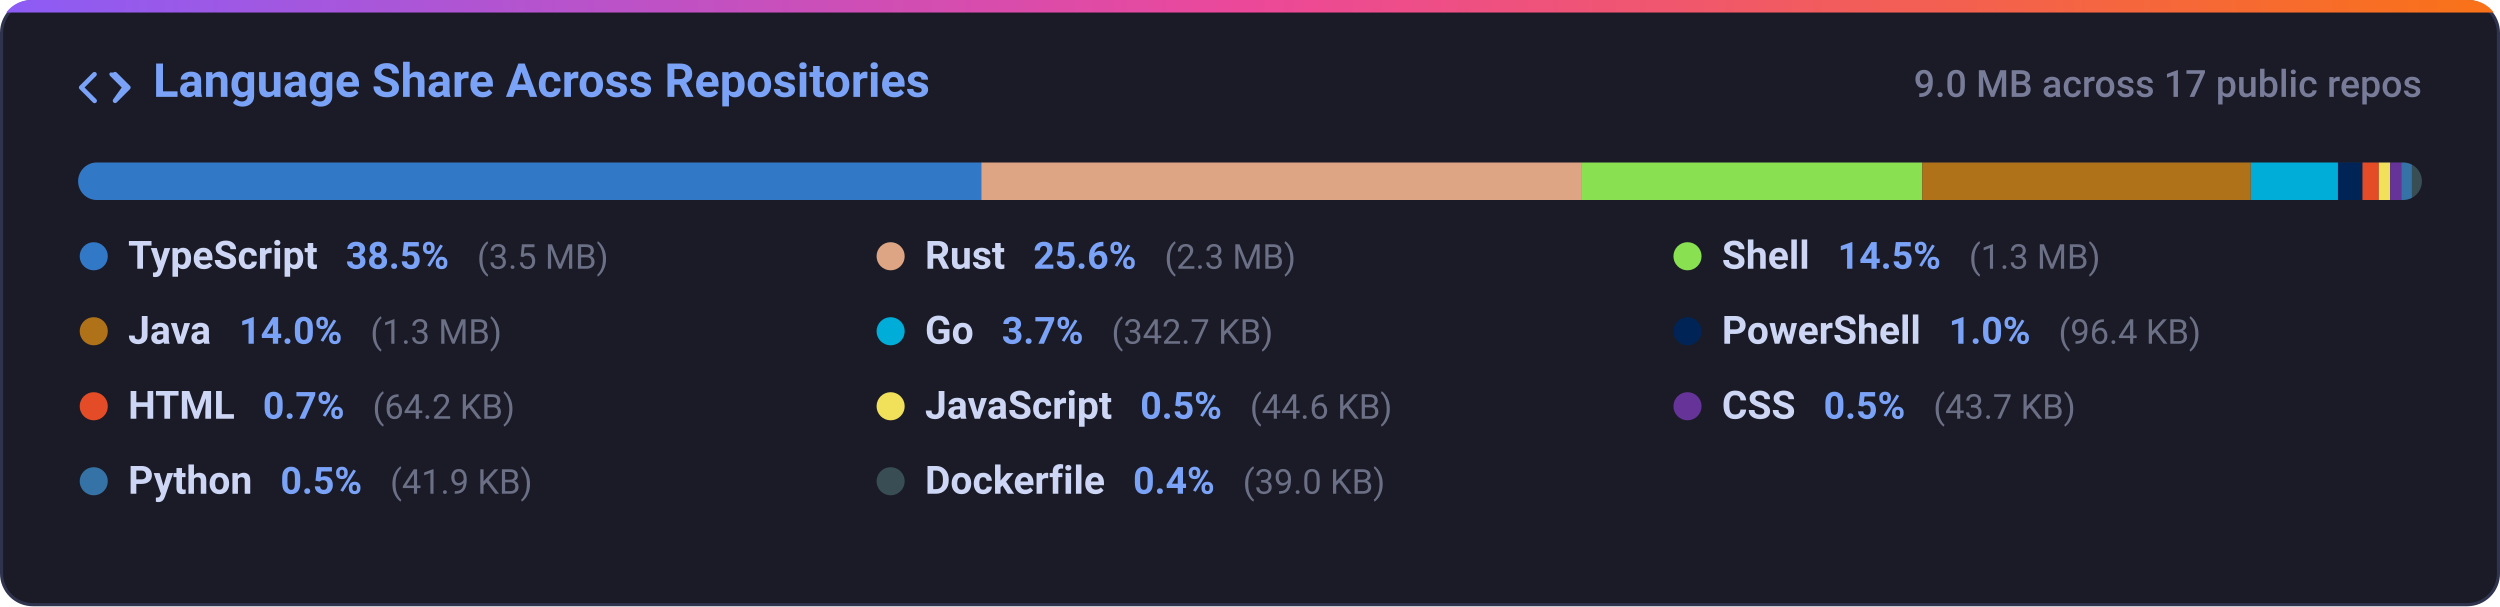
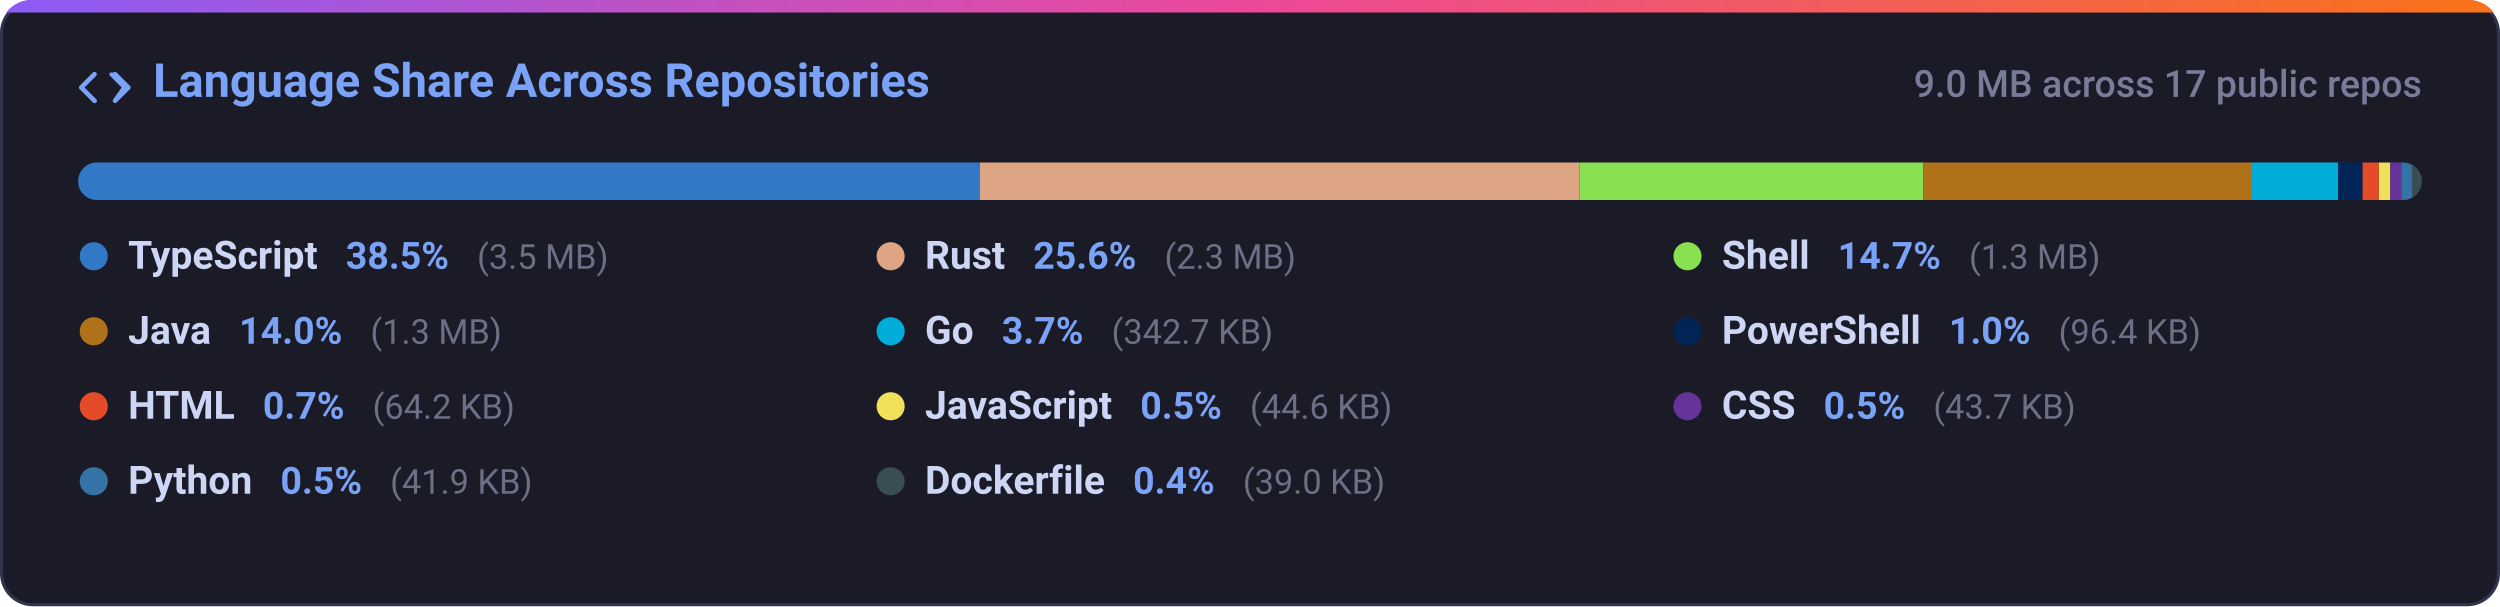
<svg xmlns="http://www.w3.org/2000/svg" width="800" height="194" viewBox="0 0 800 194" fill="none">
  <defs>
    <linearGradient id="grad-lang_dist" x1="0%" y1="0%" x2="100%" y2="0%">
      <stop offset="0%" stop-color="#8b5cf6" />
      <stop offset="50%" stop-color="#ec4899" />
      <stop offset="100%" stop-color="#f97316" />
    </linearGradient>
    <clipPath id="card-clip-lang_dist">
      <rect x="0" y="0" width="800" height="194" rx="10" />
    </clipPath>
    <clipPath id="bar-clip">
      <rect x="25" y="52" width="750" height="12" rx="6" />
    </clipPath>
    <style>
      .card-bg { fill: #1a1b26; stroke: #2f334d; stroke-width: 1px; }
      .card-title { font-family: -apple-system, BlinkMacSystemFont, 'Segoe UI', Roboto, Helvetica, Arial, sans-serif; font-size: 15px; font-weight: 600; fill: #7aa2f7; }
      .card-sub { font-family: -apple-system, BlinkMacSystemFont, 'Segoe UI', Roboto, Helvetica, Arial, sans-serif; font-size: 12px; fill: #787c99; font-weight: 500; }
      .lang-name { font-family: -apple-system, BlinkMacSystemFont, 'Segoe UI', Roboto, Helvetica, Arial, sans-serif; font-size: 12.5px; font-weight: 600; fill: #cdd6f4; }
      .lang-pct { font-family: -apple-system, BlinkMacSystemFont, 'Segoe UI', Roboto, Helvetica, Arial, sans-serif; font-size: 12px; font-weight: 600; fill: #7aa2f7; }
      .lang-size { font-family: -apple-system, BlinkMacSystemFont, 'Segoe UI', Roboto, Helvetica, Arial, sans-serif; font-size: 11px; fill: #6c7086; }
      @media (prefers-color-scheme: light) {
        .card-bg { fill: #f7f8fc; stroke: #e1e4ea; }
        .card-title { fill: #2563eb; }
        .card-sub { fill: #6b7280; }
        .lang-name { fill: #1f2328; }
        .lang-pct { fill: #2563eb; }
        .lang-size { fill: #6b7280; }
      }
    </style>
  </defs>
  <g clip-path="url(#card-clip-lang_dist)">
    <rect class="card-bg" x="0.5" y="0.5" width="799" height="193" rx="10" />
    <rect x="0" y="0" width="800" height="4" fill="url(#grad-lang_dist)" />
  </g>
  <g transform="translate(25, 20)">
    <path fill="#7aa2f7" d="M4.72 3.22a.75.75 0 0 1 1.06 1.06L2.06 8l3.72 3.72a.75.75 0 1 1-1.06 1.06L.47 8.53a.75.75 0 0 1 0-1.06l4.25-4.25Zm6.56 0a.75.75 0 0 1 1.06 0l4.25 4.25a.75.75 0 0 1 0 1.06l-4.25 4.25a.75.75 0 0 1-1.06-1.06L13.94 8l-3.72-3.72a.75.75 0 0 1 0-1.06Z" />
    <text class="card-title" x="24" y="11">Language Share Across Repositories</text>
  </g>
  <text class="card-sub" x="775" y="31" text-anchor="end">9.0 MB across 17 public repos</text>
  <rect x="25" y="52" width="750" height="12" rx="6" fill="#24283b" />
  <g clip-path="url(#bar-clip)">
-     <rect x="25.00" y="52" width="289.01" height="12" fill="#3178c6" />
-     <rect x="314.01" y="52" width="192.21" height="12" fill="#dea584" />
-     <rect x="506.22" y="52" width="108.93" height="12" fill="#89e051" />
-     <rect x="615.14" y="52" width="105.11" height="12" fill="#b07219" />
-     <rect x="720.25" y="52" width="27.90" height="12" fill="#00add8" />
-     <rect x="748.15" y="52" width="7.85" height="12" fill="#012456" />
-     <rect x="756.00" y="52" width="5.22" height="12" fill="#e34c26" />
-     <rect x="761.22" y="52" width="3.63" height="12" fill="#f1e05a" />
-     <rect x="764.86" y="52" width="3.55" height="12" fill="#663399" />
-     <rect x="768.41" y="52" width="3.41" height="12" fill="#3572a5" />
-     <rect x="771.82" y="52" width="3.18" height="12" fill="#384d54" />
+     <rect x="25.00" y="52" width="288.53" height="12" fill="#3178c6" />
+     <rect x="313.53" y="52" width="191.89" height="12" fill="#dea584" />
+     <rect x="505.43" y="52" width="109.98" height="12" fill="#89e051" />
+     <rect x="615.41" y="52" width="104.93" height="12" fill="#b07219" />
+     <rect x="720.34" y="52" width="27.86" height="12" fill="#00add8" />
+     <rect x="748.20" y="52" width="7.83" height="12" fill="#012456" />
+     <rect x="756.03" y="52" width="5.21" height="12" fill="#e34c26" />
+     <rect x="761.25" y="52" width="3.63" height="12" fill="#f1e05a" />
+     <rect x="764.87" y="52" width="3.55" height="12" fill="#663399" />
+     <rect x="768.42" y="52" width="3.41" height="12" fill="#3572a5" />
+     <rect x="771.83" y="52" width="3.17" height="12" fill="#384d54" />
  </g>
  <g>
    <circle cx="30" cy="82" r="4.5" fill="#3178c6" />
    <text x="41" y="86">
      <tspan class="lang-name">TypeScript</tspan>
      <tspan class="lang-pct" dx="6">38.5%</tspan>
      <tspan class="lang-size" dx="6">(3.5 MB)</tspan>
    </text>
    <circle cx="285" cy="82" r="4.5" fill="#dea584" />
    <text x="296" y="86">
      <tspan class="lang-name">Rust</tspan>
      <tspan class="lang-pct" dx="6">25.6%</tspan>
      <tspan class="lang-size" dx="6">(2.3 MB)</tspan>
    </text>
    <circle cx="540" cy="82" r="4.5" fill="#89e051" />
    <text x="551" y="86">
      <tspan class="lang-name">Shell</tspan>
-       <tspan class="lang-pct" dx="6">14.5%</tspan>
+       <tspan class="lang-pct" dx="6">14.7%</tspan>
      <tspan class="lang-size" dx="6">(1.3 MB)</tspan>
    </text>
    <circle cx="30" cy="106" r="4.5" fill="#b07219" />
    <text x="41" y="110">
      <tspan class="lang-name">Java</tspan>
      <tspan class="lang-pct" dx="6">14.0%</tspan>
      <tspan class="lang-size" dx="6">(1.3 MB)</tspan>
    </text>
    <circle cx="285" cy="106" r="4.5" fill="#00add8" />
    <text x="296" y="110">
      <tspan class="lang-name">Go</tspan>
      <tspan class="lang-pct" dx="6">3.7%</tspan>
      <tspan class="lang-size" dx="6">(342.7 KB)</tspan>
    </text>
    <circle cx="540" cy="106" r="4.5" fill="#012456" />
    <text x="551" y="110">
      <tspan class="lang-name">PowerShell</tspan>
      <tspan class="lang-pct" dx="6">1.0%</tspan>
      <tspan class="lang-size" dx="6">(96.4 KB)</tspan>
    </text>
    <circle cx="30" cy="130" r="4.5" fill="#e34c26" />
    <text x="41" y="134">
      <tspan class="lang-name">HTML</tspan>
      <tspan class="lang-pct" dx="6">0.7%</tspan>
      <tspan class="lang-size" dx="6">(64.2 KB)</tspan>
    </text>
    <circle cx="285" cy="130" r="4.5" fill="#f1e05a" />
    <text x="296" y="134">
      <tspan class="lang-name">JavaScript</tspan>
      <tspan class="lang-pct" dx="6">0.5%</tspan>
      <tspan class="lang-size" dx="6">(44.6 KB)</tspan>
    </text>
    <circle cx="540" cy="130" r="4.5" fill="#663399" />
    <text x="551" y="134">
      <tspan class="lang-name">CSS</tspan>
      <tspan class="lang-pct" dx="6">0.5%</tspan>
      <tspan class="lang-size" dx="6">(43.7 KB)</tspan>
    </text>
    <circle cx="30" cy="154" r="4.5" fill="#3572a5" />
    <text x="41" y="158">
      <tspan class="lang-name">Python</tspan>
      <tspan class="lang-pct" dx="6">0.5%</tspan>
      <tspan class="lang-size" dx="6">(41.9 KB)</tspan>
    </text>
    <circle cx="285" cy="154" r="4.5" fill="#384d54" />
    <text x="296" y="158">
      <tspan class="lang-name">Dockerfile</tspan>
      <tspan class="lang-pct" dx="6">0.4%</tspan>
      <tspan class="lang-size" dx="6">(39.0 KB)</tspan>
    </text>
  </g>
</svg>
